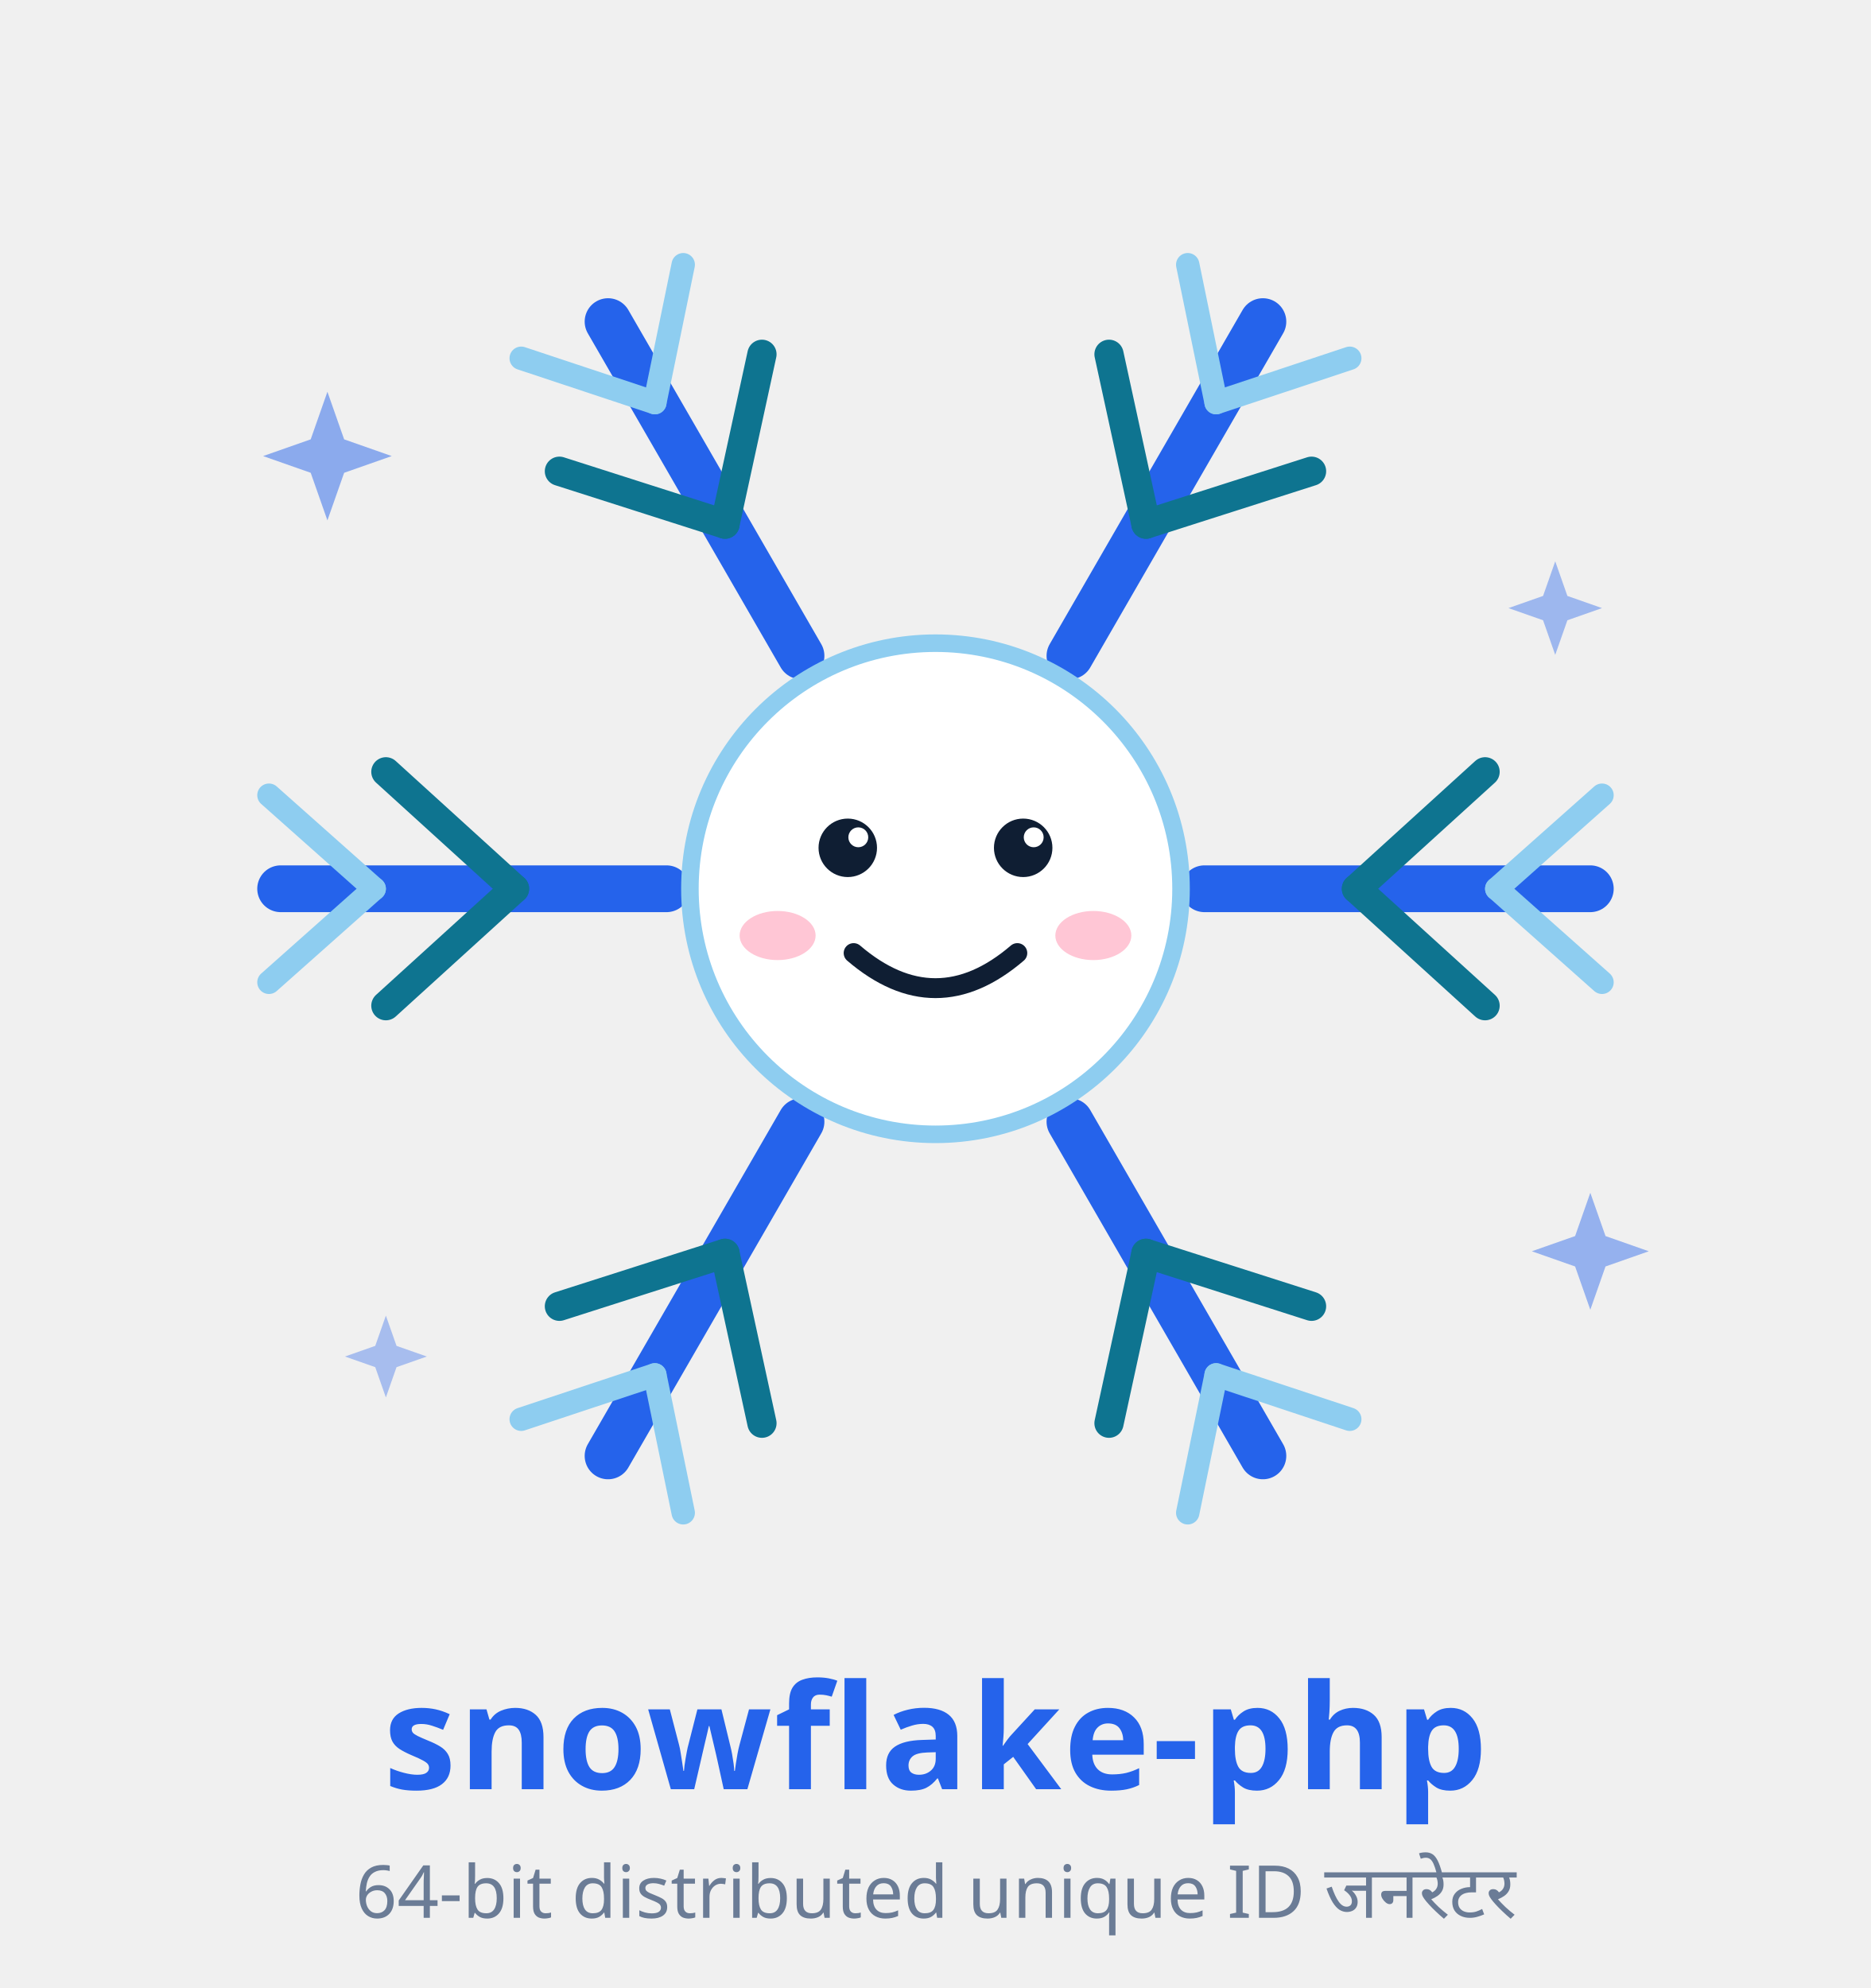
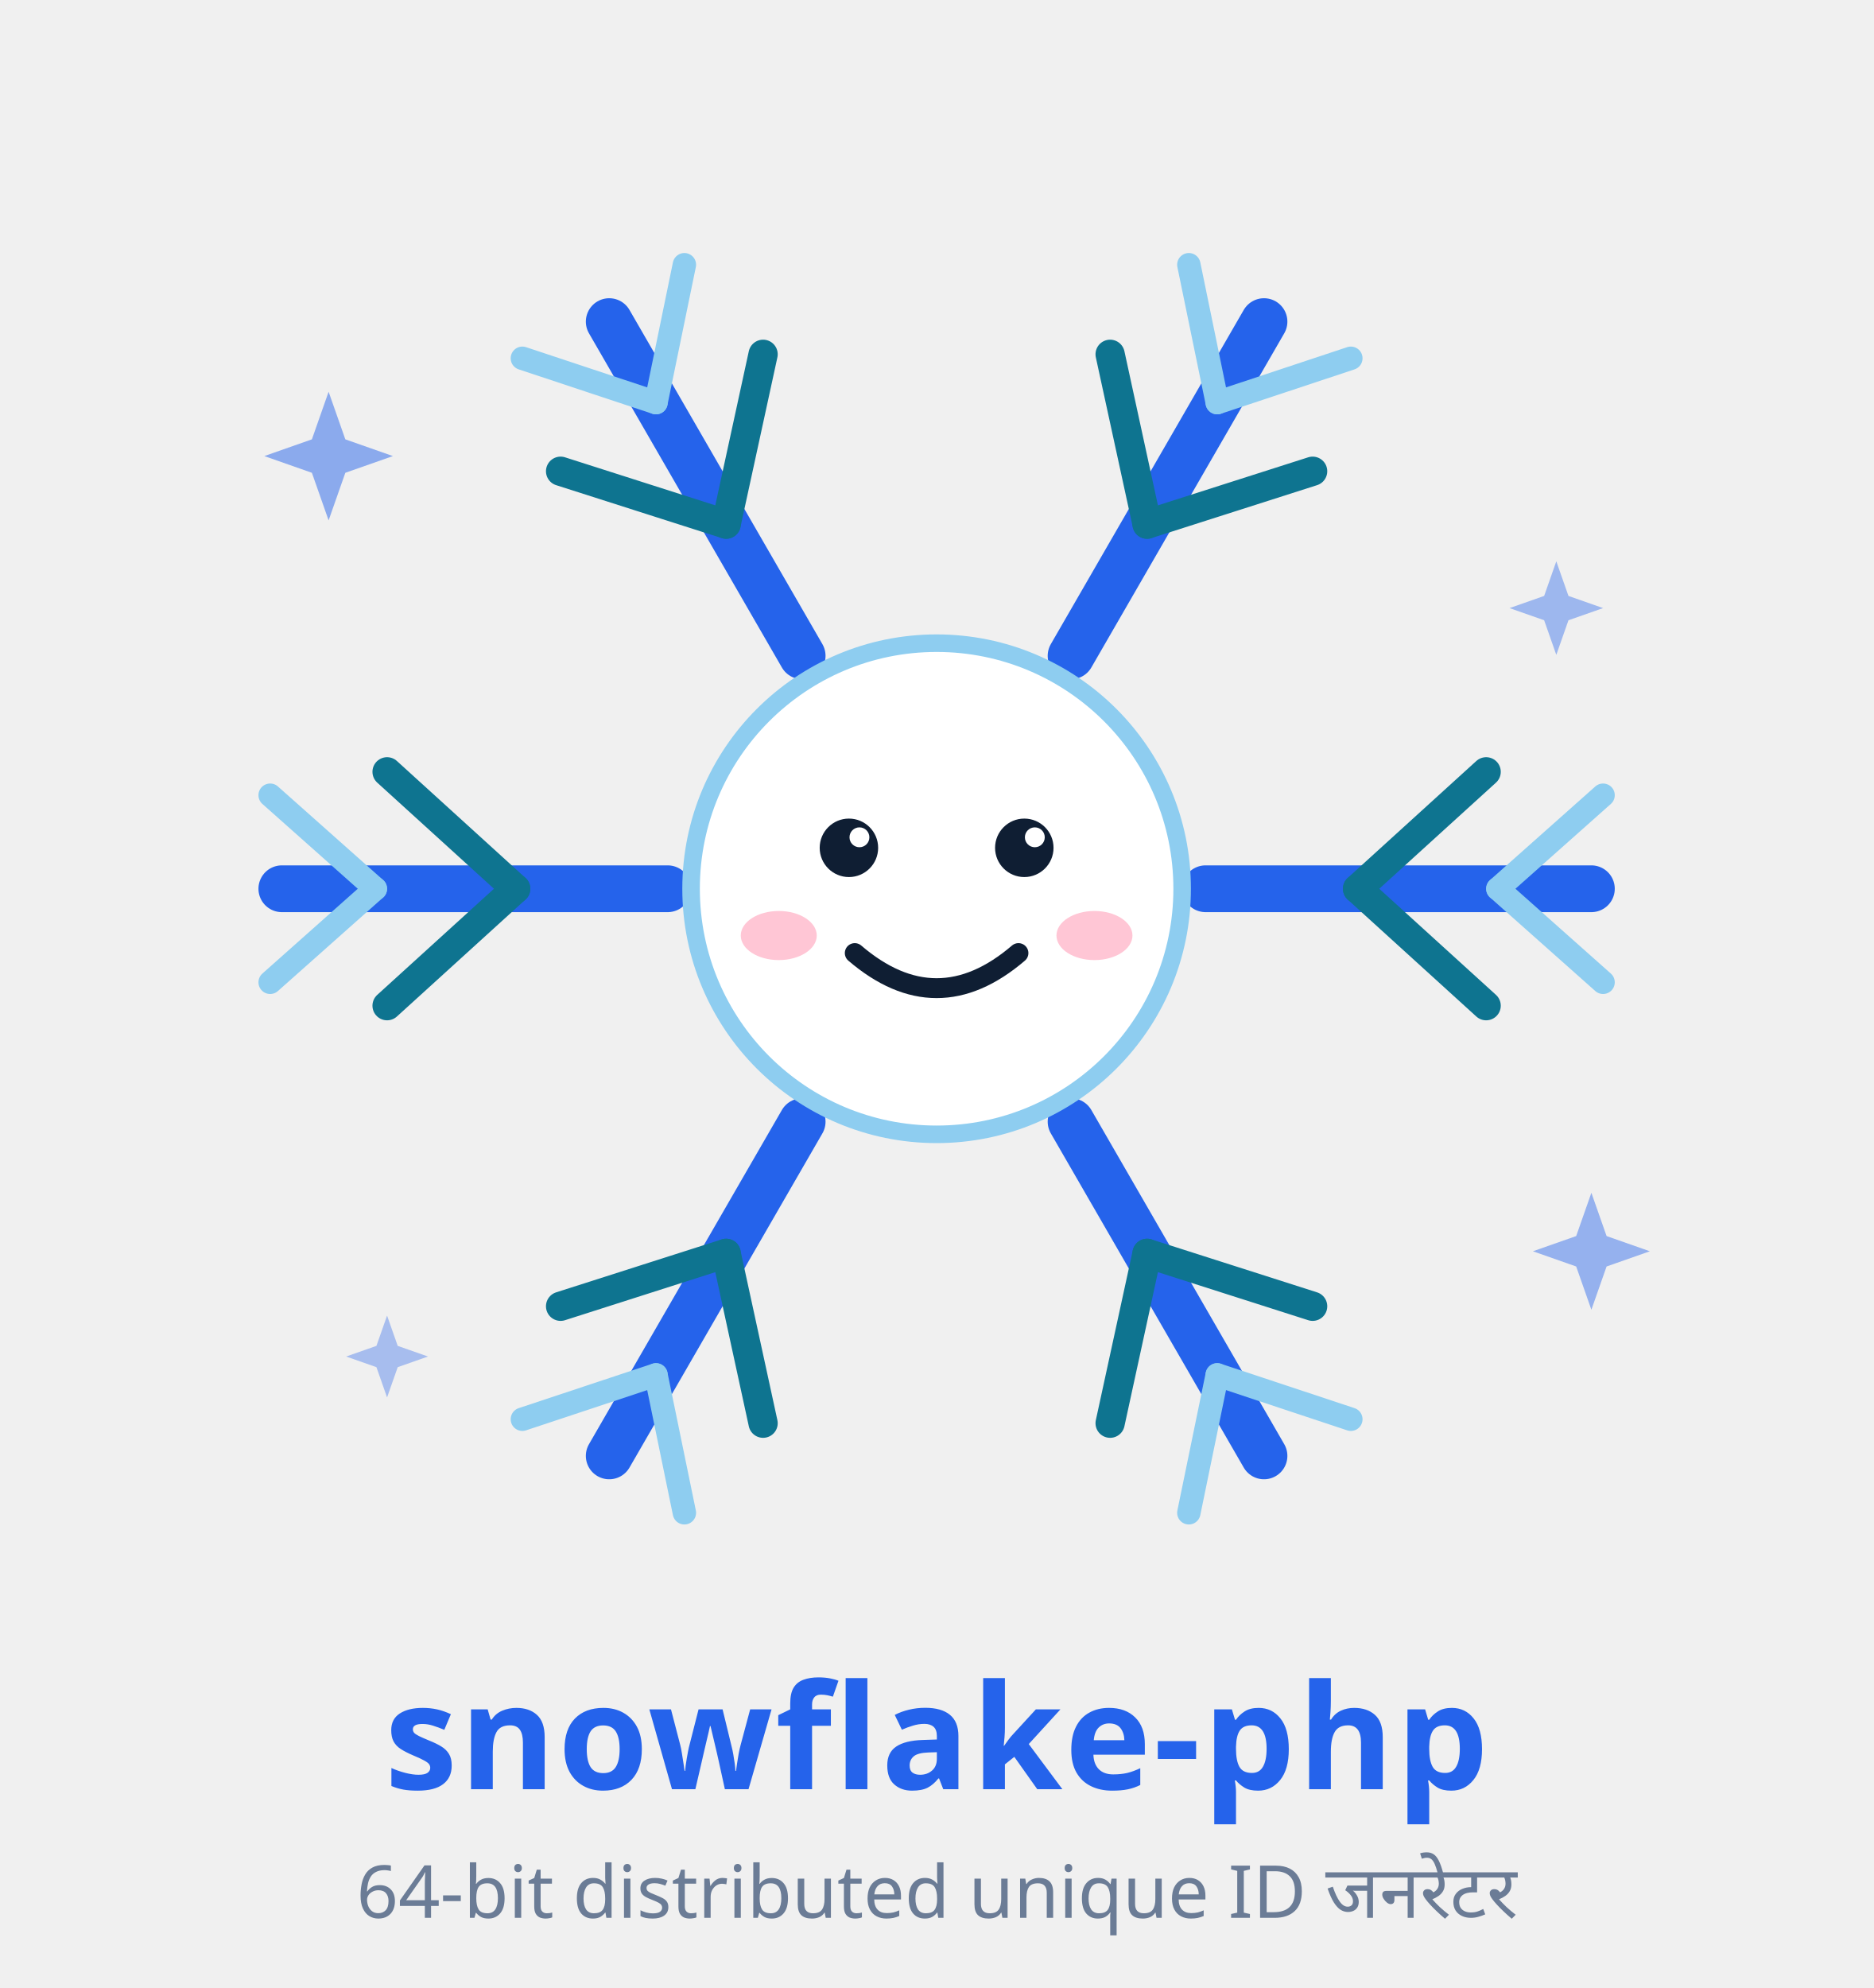
- <svg xmlns="http://www.w3.org/2000/svg" viewBox="0 0 320 340" width="320" height="340" role="img" font-family="-apple-system, BlinkMacSystemFont, 'Segoe UI', 'Noto Sans', 'PingFang SC', 'Hiragino Sans', 'Yu Gothic', 'Malgun Gothic', Roboto, 'Noto Sans CJK SC', 'Source Han Sans SC', 'Microsoft YaHei', 'Kohinoor Devanagari', 'Devanagari Sangam MN', 'Nirmala UI', 'Noto Sans Devanagari', 'Bangla MN', 'Bangla Sangam MN', 'Noto Sans Bengali', 'Geeza Pro', 'Noto Sans Arabic', Arial, sans-serif">
+ <svg xmlns="http://www.w3.org/2000/svg" viewBox="0 0 320 340" width="180" height="191" role="img" font-family="-apple-system, BlinkMacSystemFont, 'Segoe UI', 'Noto Sans', 'PingFang SC', 'Hiragino Sans', 'Yu Gothic', 'Malgun Gothic', Roboto, 'Noto Sans CJK SC', 'Source Han Sans SC', 'Microsoft YaHei', 'Kohinoor Devanagari', 'Devanagari Sangam MN', 'Nirmala UI', 'Noto Sans Devanagari', 'Bangla MN', 'Bangla Sangam MN', 'Noto Sans Bengali', 'Geeza Pro', 'Noto Sans Arabic', Arial, sans-serif">
  <defs>
</defs>
  <g opacity="0.9">
    <path d="M56,67 L58.86,75.14 L67,78 L58.86,80.86 L56,89 L53.14,80.86 L45,78 L53.14,75.14 Z" fill="#2563eb" opacity="0.55" />
    <path d="M266,96 L268.08,101.92 L274,104 L268.08,106.08 L266,112 L263.92,106.08 L258,104 L263.92,101.92 Z" fill="#2563eb" opacity="0.45" />
    <path d="M66,225 L67.82,230.18 L73,232 L67.82,233.82 L66,239 L64.18,233.82 L59,232 L64.18,230.18 Z" fill="#2563eb" opacity="0.4" />
    <path d="M272,204 L274.6,211.4 L282,214 L274.6,216.6 L272,224 L269.4,216.6 L262,214 L269.4,211.4 Z" fill="#2563eb" opacity="0.5" />
  </g>
  <g>
    <animateTransform attributeName="transform" type="translate" values="0 0; 0 -7; 0 0" dur="4.5s" repeatCount="indefinite" calcMode="spline" keyTimes="0;0.5;1" keySplines="0.42 0 0.58 1;0.42 0 0.58 1" />
    <g transform="rotate(0 160 152)">
      <line x1="206.0" y1="152.0" x2="272.0" y2="152.0" stroke="#2563eb" stroke-width="8" stroke-linecap="round" />
      <line x1="232.0" y1="152.0" x2="254.0" y2="132.0" stroke="#0e7490" stroke-width="5" stroke-linecap="round" />
      <line x1="232.0" y1="152.0" x2="254.0" y2="172.0" stroke="#0e7490" stroke-width="5" stroke-linecap="round" />
      <line x1="256.0" y1="152.0" x2="274.0" y2="136.0" stroke="#8ecdf0" stroke-width="4" stroke-linecap="round" />
      <line x1="256.0" y1="152.0" x2="274.0" y2="168.0" stroke="#8ecdf0" stroke-width="4" stroke-linecap="round" />
    </g>
    <g transform="rotate(60 160 152)">
      <line x1="206.0" y1="152.0" x2="272.0" y2="152.0" stroke="#2563eb" stroke-width="8" stroke-linecap="round" />
      <line x1="232.0" y1="152.0" x2="254.0" y2="132.0" stroke="#0e7490" stroke-width="5" stroke-linecap="round" />
      <line x1="232.0" y1="152.0" x2="254.0" y2="172.0" stroke="#0e7490" stroke-width="5" stroke-linecap="round" />
      <line x1="256.0" y1="152.0" x2="274.0" y2="136.0" stroke="#8ecdf0" stroke-width="4" stroke-linecap="round" />
      <line x1="256.0" y1="152.0" x2="274.0" y2="168.0" stroke="#8ecdf0" stroke-width="4" stroke-linecap="round" />
    </g>
    <g transform="rotate(120 160 152)">
      <line x1="206.0" y1="152.0" x2="272.0" y2="152.0" stroke="#2563eb" stroke-width="8" stroke-linecap="round" />
      <line x1="232.0" y1="152.0" x2="254.0" y2="132.0" stroke="#0e7490" stroke-width="5" stroke-linecap="round" />
      <line x1="232.0" y1="152.0" x2="254.0" y2="172.0" stroke="#0e7490" stroke-width="5" stroke-linecap="round" />
      <line x1="256.0" y1="152.0" x2="274.0" y2="136.0" stroke="#8ecdf0" stroke-width="4" stroke-linecap="round" />
      <line x1="256.0" y1="152.0" x2="274.0" y2="168.0" stroke="#8ecdf0" stroke-width="4" stroke-linecap="round" />
    </g>
    <g transform="rotate(180 160 152)">
      <line x1="206.0" y1="152.0" x2="272.0" y2="152.0" stroke="#2563eb" stroke-width="8" stroke-linecap="round" />
      <line x1="232.0" y1="152.0" x2="254.0" y2="132.0" stroke="#0e7490" stroke-width="5" stroke-linecap="round" />
      <line x1="232.0" y1="152.0" x2="254.0" y2="172.0" stroke="#0e7490" stroke-width="5" stroke-linecap="round" />
      <line x1="256.0" y1="152.0" x2="274.0" y2="136.0" stroke="#8ecdf0" stroke-width="4" stroke-linecap="round" />
      <line x1="256.0" y1="152.0" x2="274.0" y2="168.0" stroke="#8ecdf0" stroke-width="4" stroke-linecap="round" />
    </g>
    <g transform="rotate(240 160 152)">
      <line x1="206.0" y1="152.0" x2="272.0" y2="152.0" stroke="#2563eb" stroke-width="8" stroke-linecap="round" />
      <line x1="232.0" y1="152.0" x2="254.0" y2="132.0" stroke="#0e7490" stroke-width="5" stroke-linecap="round" />
      <line x1="232.0" y1="152.0" x2="254.0" y2="172.0" stroke="#0e7490" stroke-width="5" stroke-linecap="round" />
      <line x1="256.0" y1="152.0" x2="274.0" y2="136.0" stroke="#8ecdf0" stroke-width="4" stroke-linecap="round" />
      <line x1="256.0" y1="152.0" x2="274.0" y2="168.0" stroke="#8ecdf0" stroke-width="4" stroke-linecap="round" />
    </g>
    <g transform="rotate(300 160 152)">
      <line x1="206.0" y1="152.0" x2="272.0" y2="152.0" stroke="#2563eb" stroke-width="8" stroke-linecap="round" />
      <line x1="232.0" y1="152.0" x2="254.0" y2="132.0" stroke="#0e7490" stroke-width="5" stroke-linecap="round" />
      <line x1="232.0" y1="152.0" x2="254.0" y2="172.0" stroke="#0e7490" stroke-width="5" stroke-linecap="round" />
      <line x1="256.0" y1="152.0" x2="274.0" y2="136.0" stroke="#8ecdf0" stroke-width="4" stroke-linecap="round" />
      <line x1="256.0" y1="152.0" x2="274.0" y2="168.0" stroke="#8ecdf0" stroke-width="4" stroke-linecap="round" />
    </g>
    <circle cx="160" cy="152" r="42" fill="#ffffff" stroke="#8ecdf0" stroke-width="3" />
    <circle cx="145" cy="145" r="5" fill="#0f1e33" />
    <circle cx="175" cy="145" r="5" fill="#0f1e33" />
    <circle cx="146.8" cy="143.2" r="1.7" fill="#ffffff" />
    <circle cx="176.8" cy="143.2" r="1.7" fill="#ffffff" />
    <path d="M146,163 Q160,175 174,163" fill="none" stroke="#0f1e33" stroke-width="3.4" stroke-linecap="round" />
    <ellipse cx="133" cy="160" rx="6.5" ry="4.2" fill="#ffb3c7" opacity="0.75" />
    <ellipse cx="187" cy="160" rx="6.5" ry="4.2" fill="#ffb3c7" opacity="0.75" />
  </g>
  <text x="160" y="306" font-size="25.0" fill="#2563eb" font-weight="700" text-anchor="middle" letter-spacing="0.4">snowflake-php</text>
  <text x="160" y="328" font-size="12.5" fill="#6b7c96" font-weight="400" text-anchor="middle">64-bit distributed unique ID जनरेटर</text>
</svg>
